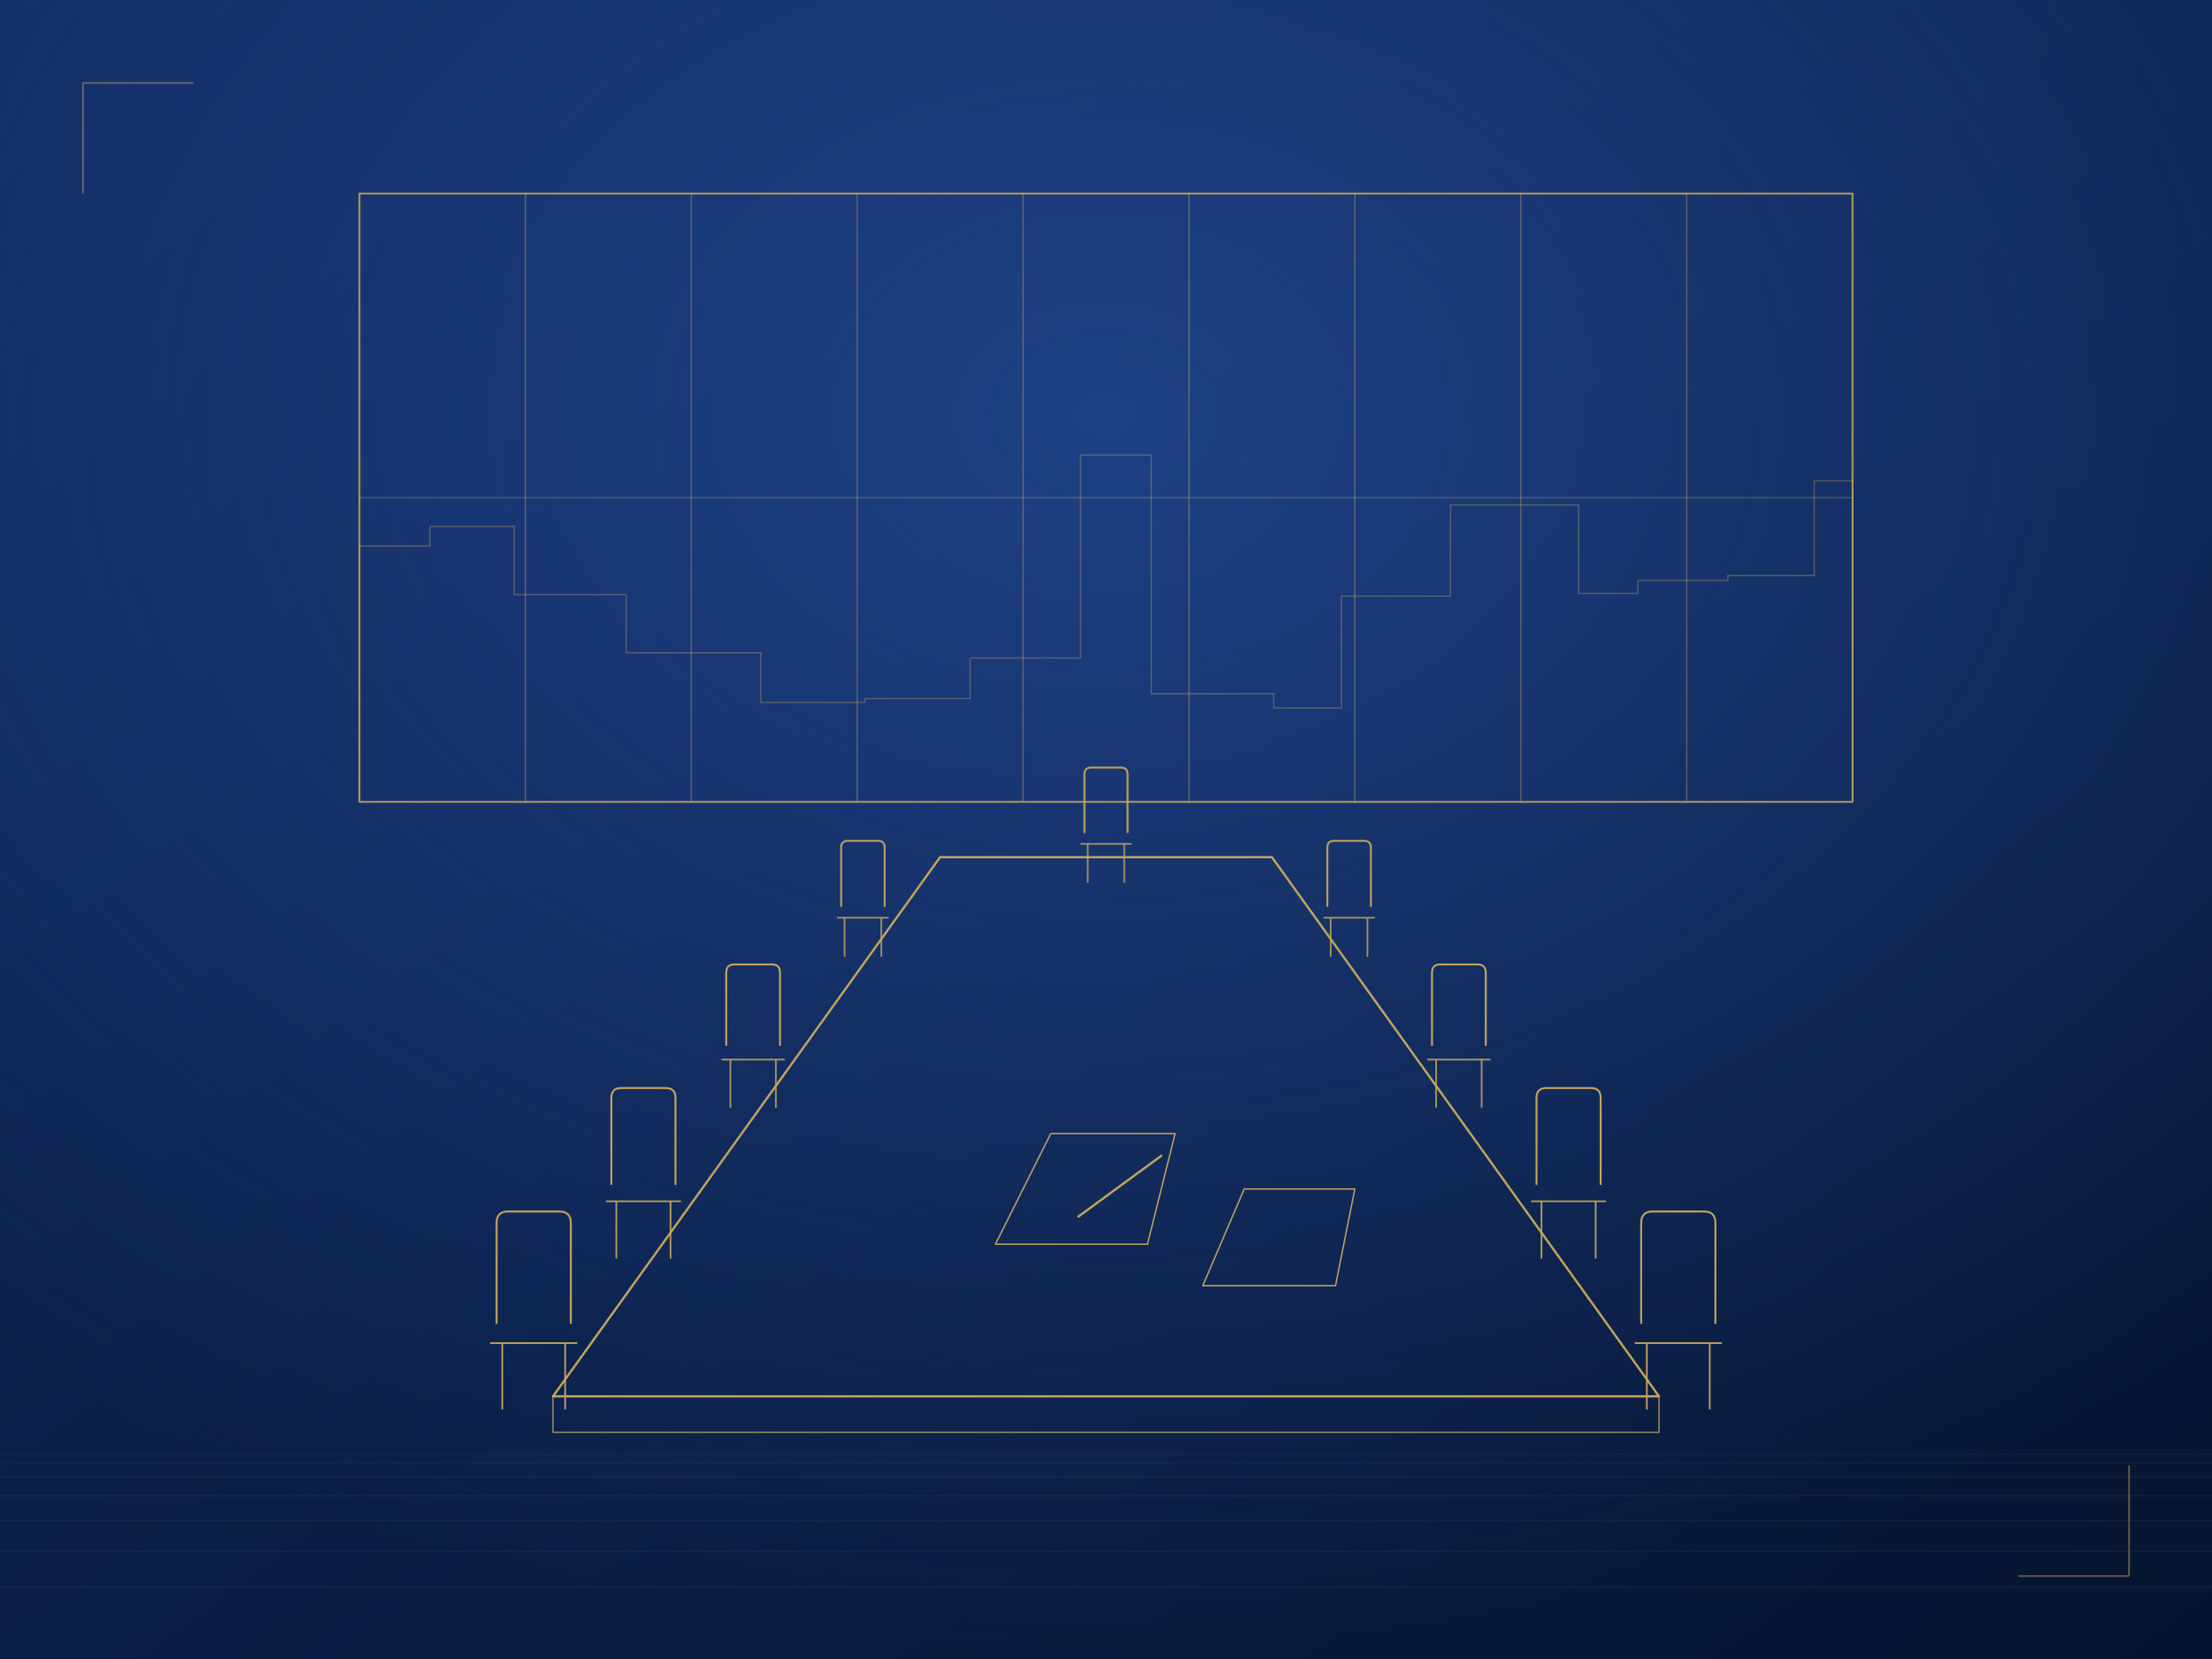
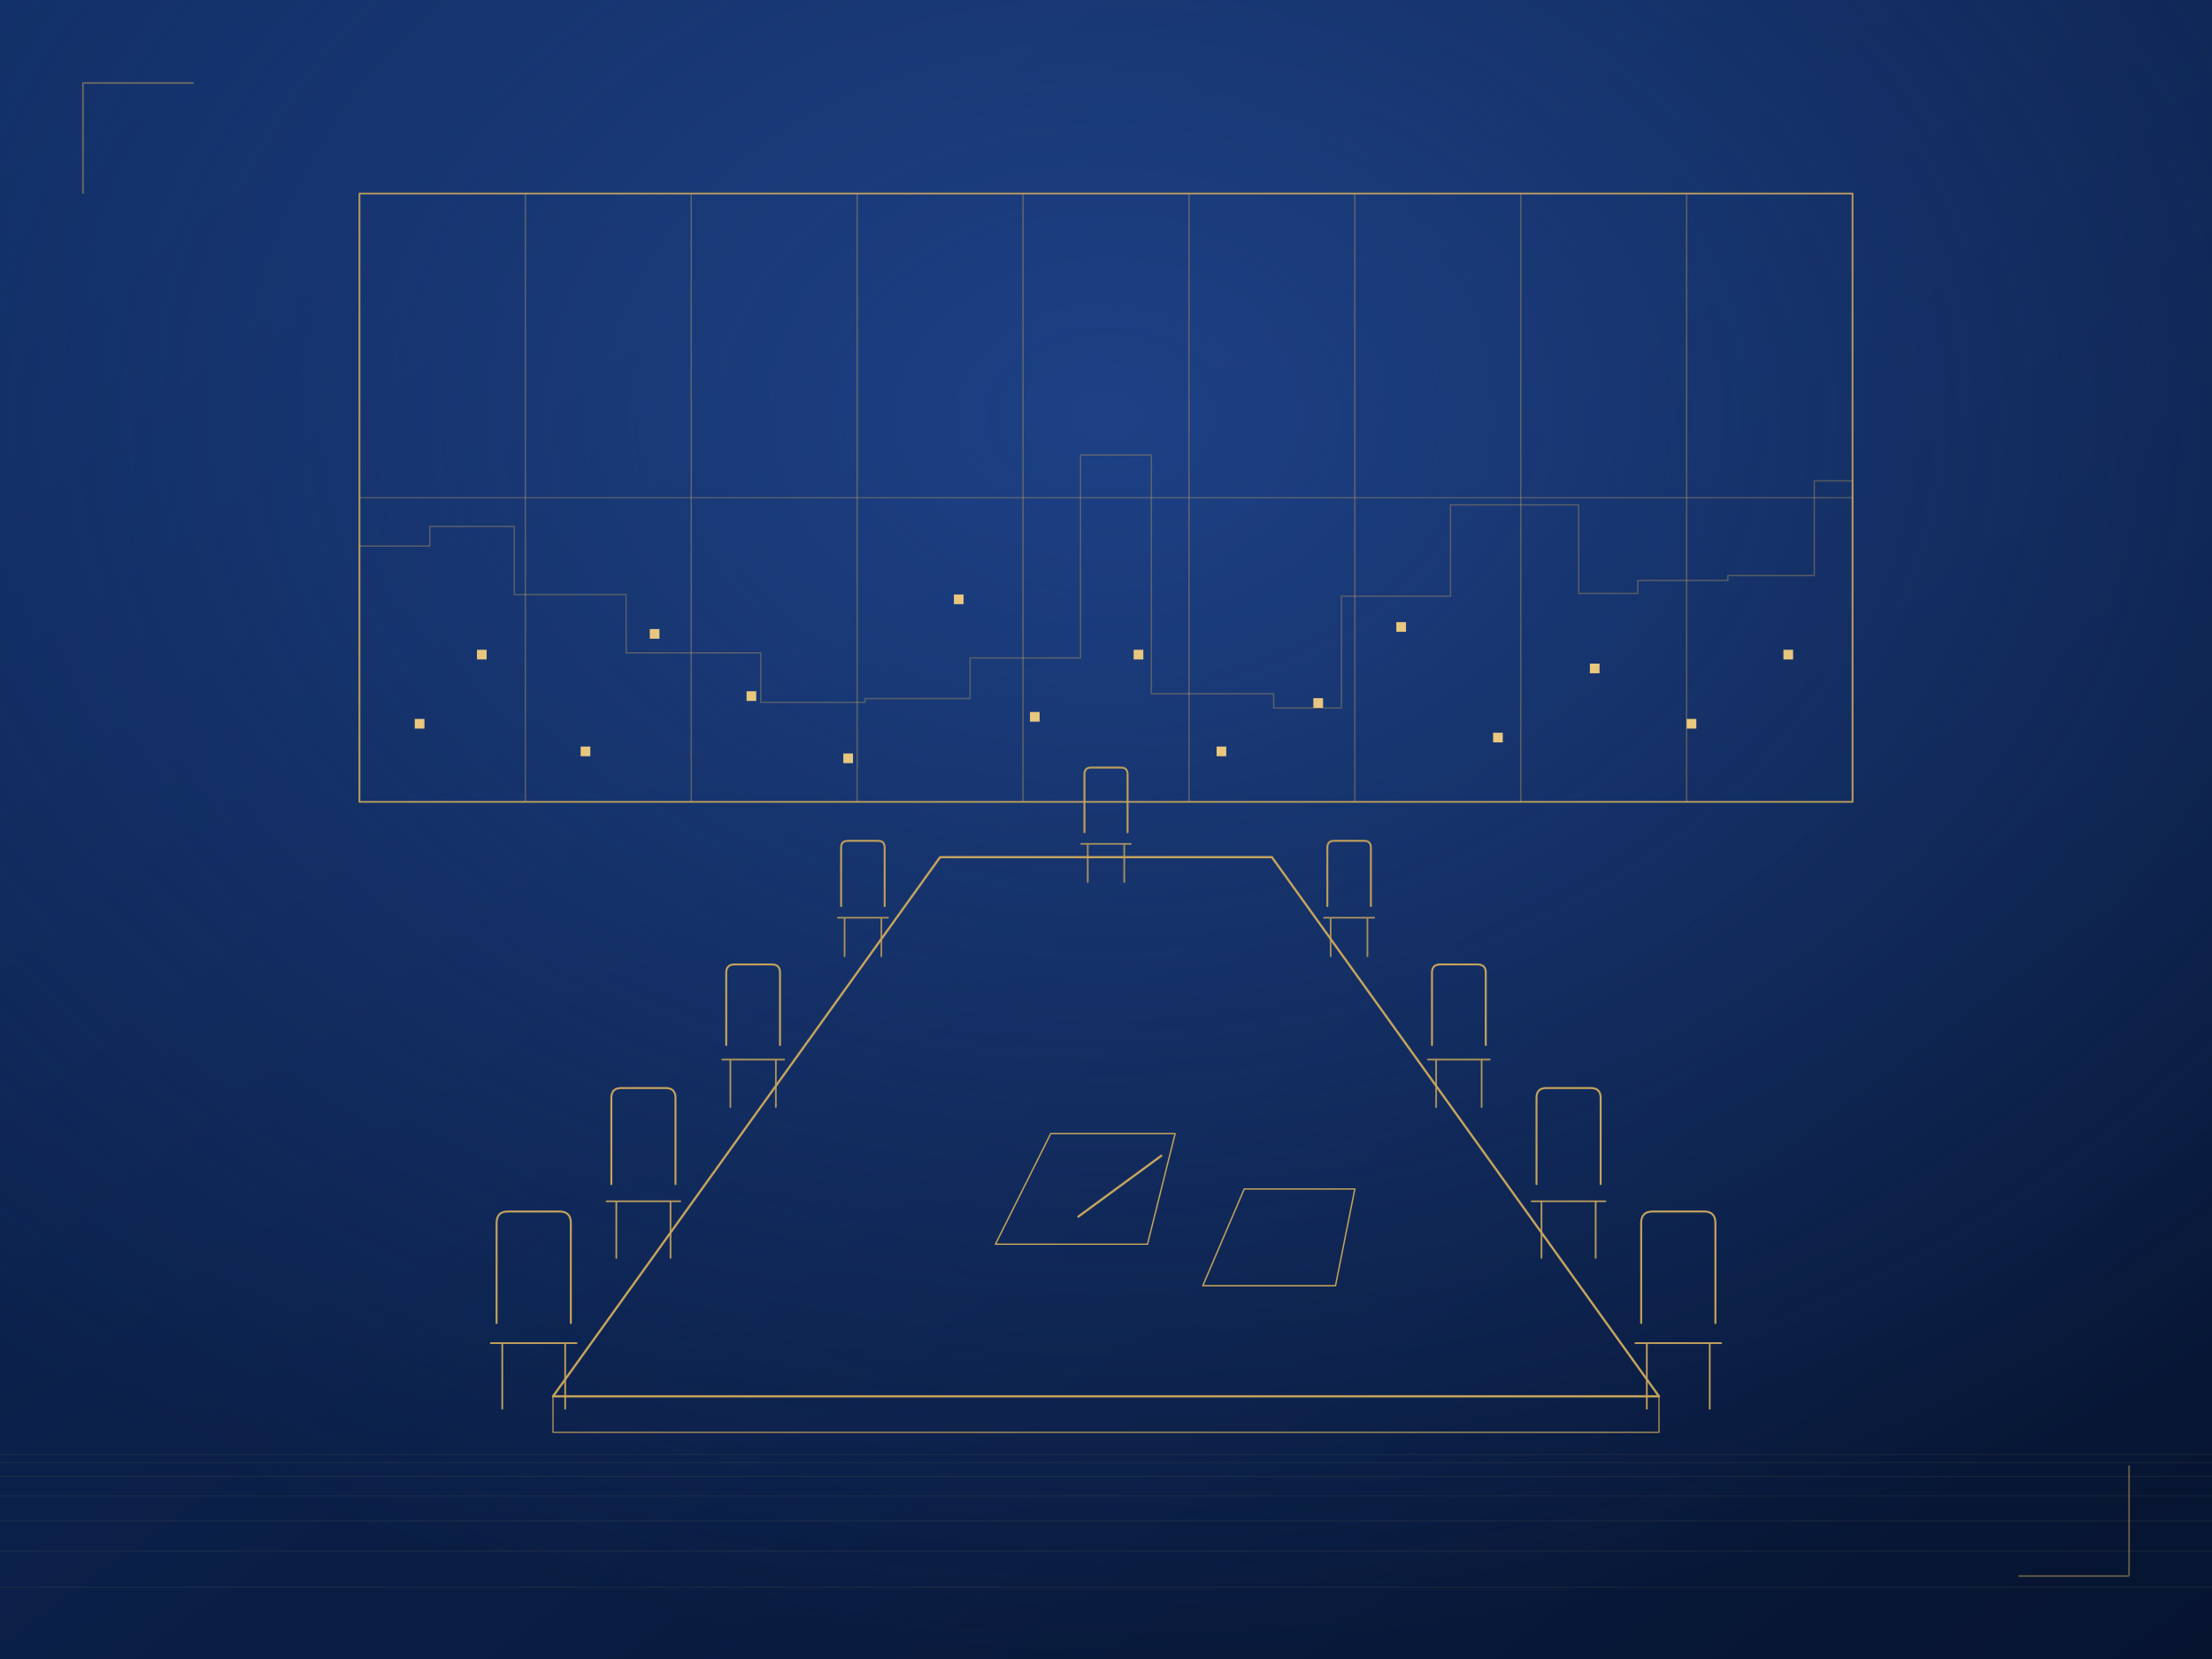
<svg xmlns="http://www.w3.org/2000/svg" viewBox="0 0 1600 1200" preserveAspectRatio="xMidYMid slice">
+   <style>
+ @keyframes breathe { 0%,100% { opacity: .35 } 50% { opacity: 1 } }
+ @keyframes twinkle { 0%,100% { opacity: 0; transform: scale(.4) } 45%,55% { opacity: 1; transform: scale(1) } }
+ @keyframes pulse { 0% { transform: scale(1); opacity: .7 } 100% { transform: scale(6); opacity: 0 } }
+ @keyframes sweep { 0% { transform: translateX(-700px) } 60%,100% { transform: translateX(1900px) } }
+ @keyframes blink { 0%,49% { opacity: 1 } 50%,100% { opacity: 0 } }
+ .tw, .pl { transform-box: fill-box; transform-origin: center; }
+ @media (prefers-reduced-motion: reduce){*{animation:none!important}}</style>
  <defs>
    <linearGradient id="bg" x1="0" y1="0" x2="1" y2="1">
      <stop offset="0" stop-color="#0F2A5E" />
      <stop offset="1" stop-color="#061430" />
    </linearGradient>
    <radialGradient id="glow" cx="0.5" cy="0.25" r=".75">
      <stop offset="0" stop-color="#21468F" stop-opacity="0.85" />
      <stop offset="1" stop-color="#21468F" stop-opacity="0" />
    </radialGradient>
    <linearGradient id="fadeY" x1="0" y1="0" x2="0" y2="1">
      <stop offset="0" stop-color="#C6A45C" stop-opacity="1" />
      <stop offset="1" stop-color="#C6A45C" stop-opacity=".05" />
    </linearGradient>
  </defs>
  <rect width="1600" height="1200" fill="url(#bg)" />
  <rect width="1600" height="1200" fill="url(#glow)" />
  <g fill="none" stroke="#C6A45C" stroke-linecap="round" stroke-linejoin="round">
    <path d="M260 140 H1340 V580 H260 Z" stroke-opacity="0.91" stroke-width="1.3" />
    <path d="M380 140L380 580" stroke-opacity="0.39" stroke-width="1" />
    <path d="M500 140L500 580" stroke-opacity="0.39" stroke-width="1" />
    <path d="M620 140L620 580" stroke-opacity="0.39" stroke-width="1" />
    <path d="M740 140L740 580" stroke-opacity="0.39" stroke-width="1" />
    <path d="M860 140L860 580" stroke-opacity="0.39" stroke-width="1" />
    <path d="M980 140L980 580" stroke-opacity="0.39" stroke-width="1" />
    <path d="M1100 140L1100 580" stroke-opacity="0.39" stroke-width="1" />
    <path d="M1220 140L1220 580" stroke-opacity="0.39" stroke-width="1" />
    <path d="M260 360L1340 360" stroke-opacity="0.33" stroke-width="1" />
    <path d="M260 580V395H310.9V380.8H372V430.1H452.9V472.2H550.3V508H625.7V505.3H701.7V475.9H781.6V329.1H832.8V501.8H921.3V512.1H970.3V431.2H1049.2V365.2H1141.9V429.2H1184.7V419.9H1249.8V416.3H1312.3V347.8H1340V580" stroke-opacity="0.36" />
    <path d="M400 1010 L680 620 H920 L1200 1010 Z" stroke-opacity="1.00" stroke-width="1.6" />
    <path d="M400 1010 V1036 H1200 V1010" stroke-opacity="0.78" />
    <path d="M608.4 655.4 V613 Q608.4 608.2 613.3 608.2 H635.1 Q639.9 608.2 639.9 613 V655.4" stroke-opacity="0.95" stroke-width="1.4" />
    <path d="M606 663.8 H642.3 M610.9 663.8 V691.7 M637.5 663.8 V691.7" stroke-opacity="0.82" stroke-width="1.2" />
    <path d="M960.1 655.4 V613 Q960.1 608.2 964.9 608.2 H986.7 Q991.6 608.2 991.6 613 V655.4" stroke-opacity="0.95" stroke-width="1.4" />
    <path d="M957.7 663.8 H994 M962.5 663.8 V691.7 M989.1 663.8 V691.7" stroke-opacity="0.82" stroke-width="1.2" />
    <path d="M525.3 755.9 V703.6 Q525.3 697.6 531.3 697.6 H558.3 Q564.2 697.6 564.2 703.6 V755.9" stroke-opacity="1.00" stroke-width="1.4" />
    <path d="M522.4 766.4 H567.2 M528.3 766.4 V800.8 M561.2 766.4 V800.8" stroke-opacity="0.87" stroke-width="1.2" />
    <path d="M1035.8 755.9 V703.6 Q1035.8 697.6 1041.7 697.6 H1068.7 Q1074.7 697.6 1074.7 703.6 V755.9" stroke-opacity="1.00" stroke-width="1.4" />
    <path d="M1032.8 766.4 H1077.6 M1038.8 766.4 V800.8 M1071.7 766.4 V800.8" stroke-opacity="0.87" stroke-width="1.2" />
    <path d="M442.2 856.5 V794.1 Q442.2 787 449.4 787 H481.5 Q488.6 787 488.6 794.1 V856.5" stroke-opacity="1.00" stroke-width="1.4" />
    <path d="M438.7 868.9 H492.1 M445.8 868.9 V909.9 M485 868.9 V909.9" stroke-opacity="0.94" stroke-width="1.2" />
    <path d="M1111.4 856.5 V794.1 Q1111.4 787 1118.5 787 H1150.6 Q1157.8 787 1157.8 794.1 V856.5" stroke-opacity="1.00" stroke-width="1.4" />
    <path d="M1107.9 868.9 H1161.3 M1115 868.9 V909.9 M1154.2 868.9 V909.9" stroke-opacity="0.94" stroke-width="1.2" />
    <path d="M359.2 957 V884.6 Q359.2 876.3 367.4 876.3 H404.6 Q412.9 876.3 412.9 884.6 V957" stroke-opacity="1.00" stroke-width="1.4" />
    <path d="M355 971.5 H417.1 M363.3 971.5 V1019 M408.8 971.5 V1019" stroke-opacity="0.99" stroke-width="1.2" />
    <path d="M1187.1 957 V884.6 Q1187.1 876.3 1195.4 876.3 H1232.6 Q1240.8 876.3 1240.8 884.6 V957" stroke-opacity="1.00" stroke-width="1.4" />
    <path d="M1182.9 971.5 H1245 M1191.2 971.5 V1019 M1236.7 971.5 V1019" stroke-opacity="0.99" stroke-width="1.2" />
    <path d="M784.4 602 V560 Q784.4 555.2 789.2 555.2 H810.8 Q815.6 555.2 815.6 560 V602" stroke-opacity="0.95" stroke-width="1.4" />
    <path d="M782 610.4 H818 M786.8 610.4 V638 M813.2 610.4 V638" stroke-opacity="0.82" stroke-width="1.2" />
    <path d="M720 900 L760 820 H850 L830 900 Z M870 930 L900 860 H980 L966 930 Z" stroke-opacity="0.98" />
    <path d="M780 880L840 836" stroke-opacity="1.00" stroke-width="1.6" />
    <path d="M0 1052L1600 1052" stroke-opacity="0.07" stroke-width="1" />
    <path d="M0 1058L1600 1058" stroke-opacity="0.07" stroke-width="1" />
    <path d="M0 1068L1600 1068" stroke-opacity="0.07" stroke-width="1" />
    <path d="M0 1082L1600 1082" stroke-opacity="0.07" stroke-width="1" />
    <path d="M0 1100L1600 1100" stroke-opacity="0.07" stroke-width="1" />
    <path d="M0 1122L1600 1122" stroke-opacity="0.07" stroke-width="1" />
    <path d="M0 1148L1600 1148" stroke-opacity="0.07" stroke-width="1" />
  </g>
  <g fill="none" stroke="#C6A45C" stroke-opacity=".5">
    <path d="M60 60h80M60 60v80M1540 1140h-80M1540 1140v-80" stroke-width="1.2" />
  </g>
+   <g fill="none" stroke="#C6A45C" stroke-linecap="round">
+     <defs>
+       <radialGradient id="lg">
+         <stop offset="0" stop-color="#E9C77E" stop-opacity=".55" />
+         <stop offset="1" stop-color="#E9C77E" stop-opacity="0" />
+       </radialGradient>
+       <linearGradient id="sw" x1="0" y1="0" x2="1" y2="0">
+         <stop offset="0" stop-color="#fff" stop-opacity="0" />
+         <stop offset=".5" stop-color="#fff" stop-opacity=".14" />
+         <stop offset="1" stop-color="#fff" stop-opacity="0" />
+       </linearGradient>
+     </defs>
+     <rect style="animation: breathe 4s ease-in-out 0s infinite" x="300" y="520" width="7" height="7" fill="#E9C77E" stroke="none" />
+     <rect style="animation: breathe 5s ease-in-out 0.37s infinite" x="345" y="470" width="7" height="7" fill="#E9C77E" stroke="none" />
+     <rect style="animation: breathe 6s ease-in-out 0.74s infinite" x="420" y="540" width="7" height="7" fill="#E9C77E" stroke="none" />
+     <rect style="animation: breathe 7s ease-in-out 1.11s infinite" x="470" y="455" width="7" height="7" fill="#E9C77E" stroke="none" />
+     <rect style="animation: breathe 4s ease-in-out 1.48s infinite" x="540" y="500" width="7" height="7" fill="#E9C77E" stroke="none" />
+     <rect style="animation: breathe 5s ease-in-out 1.85s infinite" x="610" y="545" width="7" height="7" fill="#E9C77E" stroke="none" />
+     <rect style="animation: breathe 6s ease-in-out 2.22s infinite" x="690" y="430" width="7" height="7" fill="#E9C77E" stroke="none" />
+     <rect style="animation: breathe 7s ease-in-out 2.59s infinite" x="745" y="515" width="7" height="7" fill="#E9C77E" stroke="none" />
+     <rect style="animation: breathe 4s ease-in-out 2.96s infinite" x="820" y="470" width="7" height="7" fill="#E9C77E" stroke="none" />
+     <rect style="animation: breathe 5s ease-in-out 0.33s infinite" x="880" y="540" width="7" height="7" fill="#E9C77E" stroke="none" />
+     <rect style="animation: breathe 6s ease-in-out 0.7s infinite" x="950" y="505" width="7" height="7" fill="#E9C77E" stroke="none" />
+     <rect style="animation: breathe 7s ease-in-out 1.07s infinite" x="1010" y="450" width="7" height="7" fill="#E9C77E" stroke="none" />
+     <rect style="animation: breathe 4s ease-in-out 1.44s infinite" x="1080" y="530" width="7" height="7" fill="#E9C77E" stroke="none" />
+     <rect style="animation: breathe 5s ease-in-out 1.81s infinite" x="1150" y="480" width="7" height="7" fill="#E9C77E" stroke="none" />
+     <rect style="animation: breathe 6s ease-in-out 2.18s infinite" x="1220" y="520" width="7" height="7" fill="#E9C77E" stroke="none" />
+     <rect style="animation: breathe 7s ease-in-out 2.55s infinite" x="1290" y="470" width="7" height="7" fill="#E9C77E" stroke="none" />
+     <clipPath id="win">
+       <rect x="260" y="140" width="1080" height="440" />
+     </clipPath>
+     <g clip-path="url(#win)">
+       <rect class="ws" style="animation: sweep 11s ease-in-out 2s infinite" x="0" y="-200" width="260" height="1600" fill="url(#sw)" stroke="none" transform="skewX(-22)" />
+     </g>
+   </g>
</svg>
